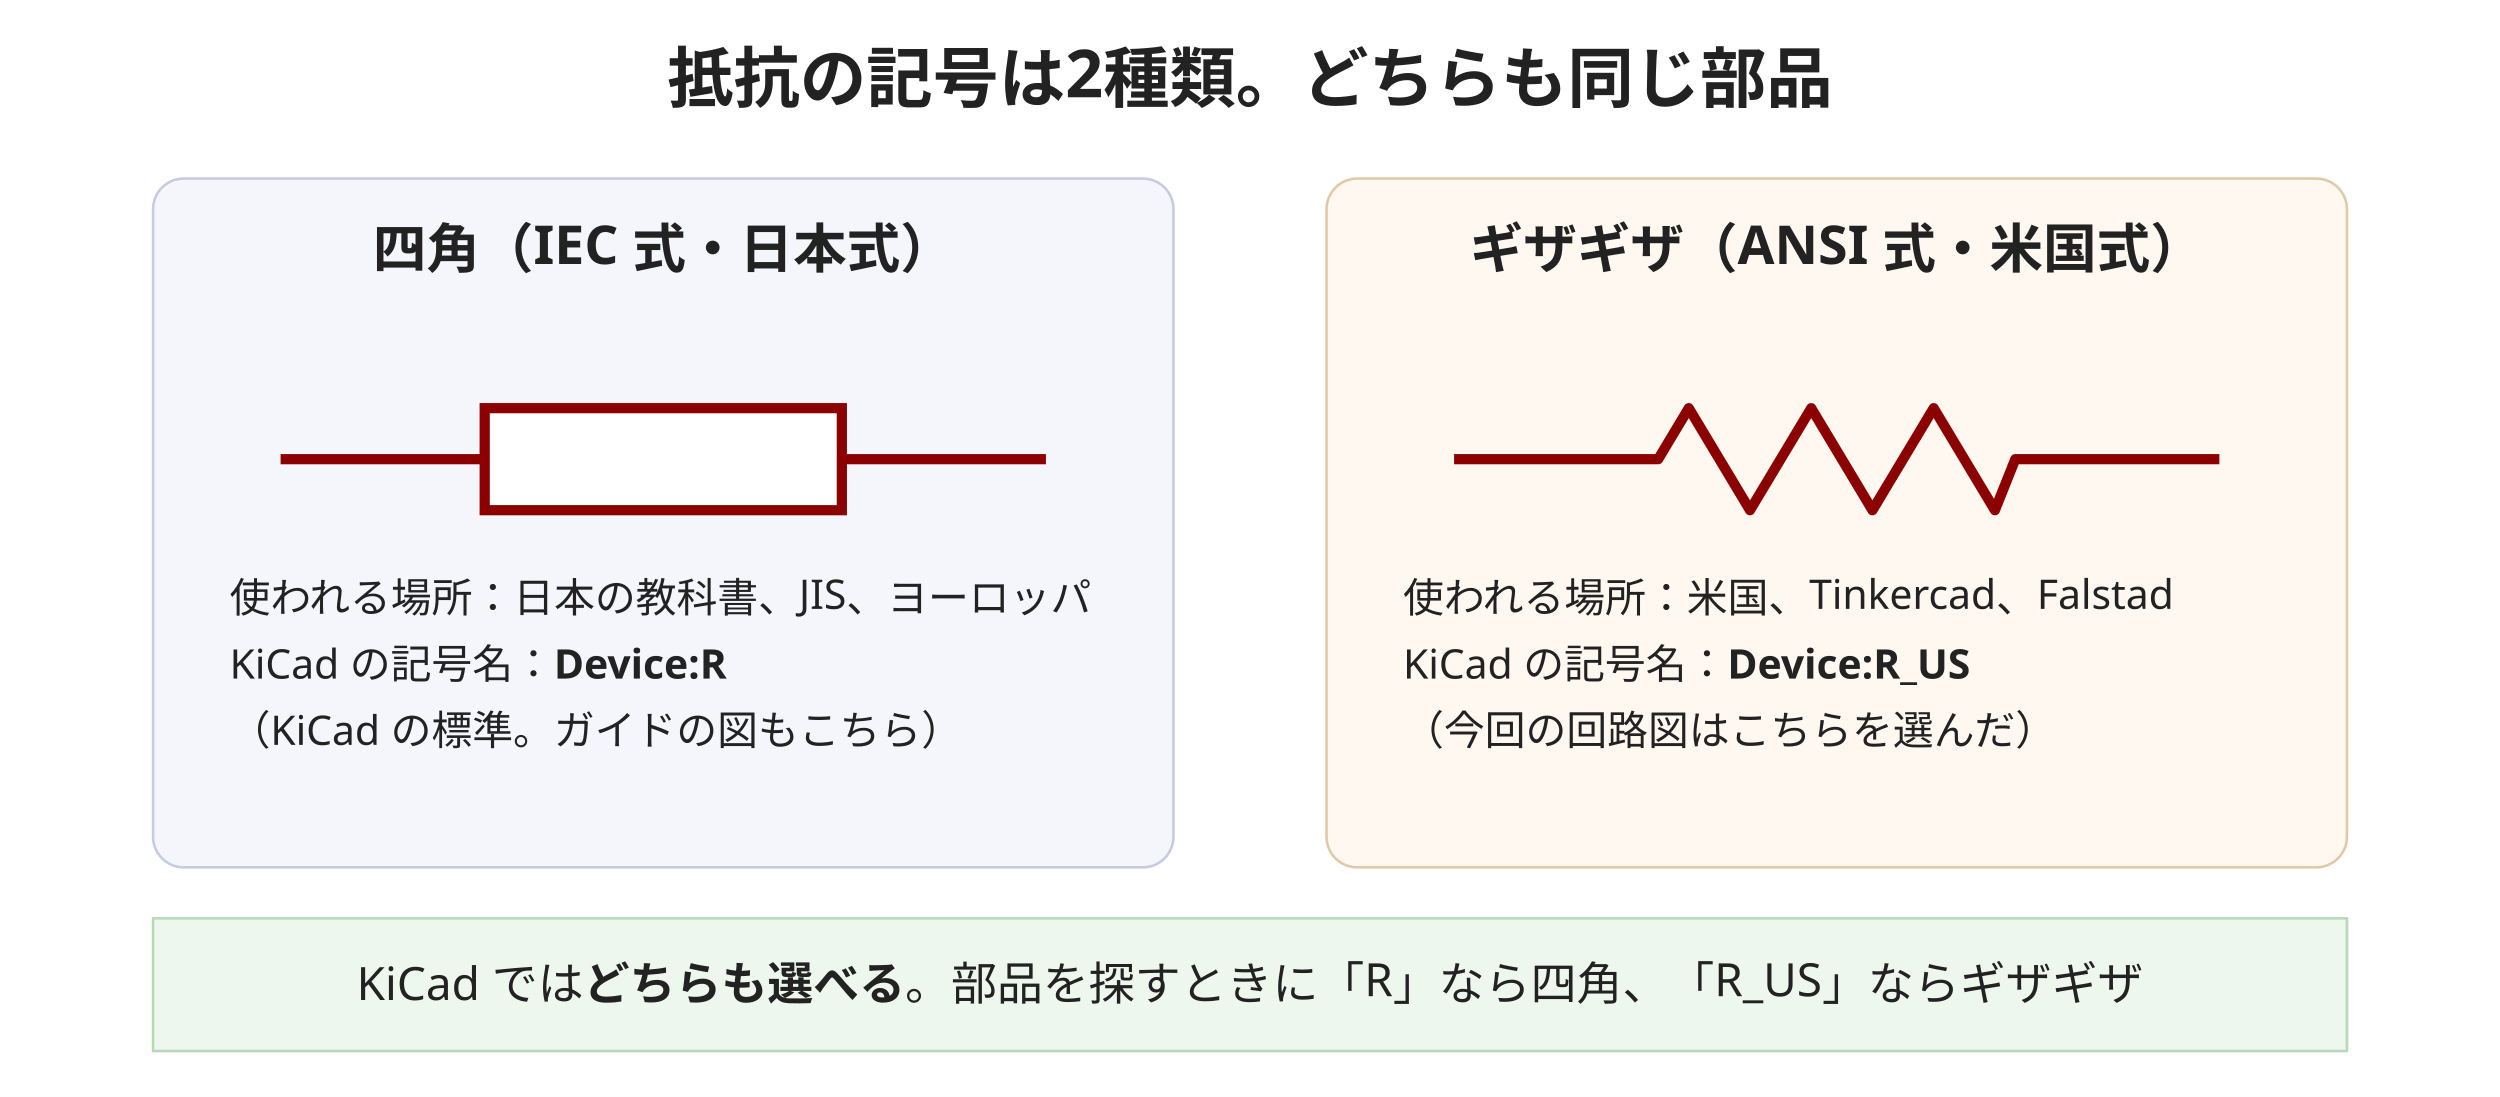
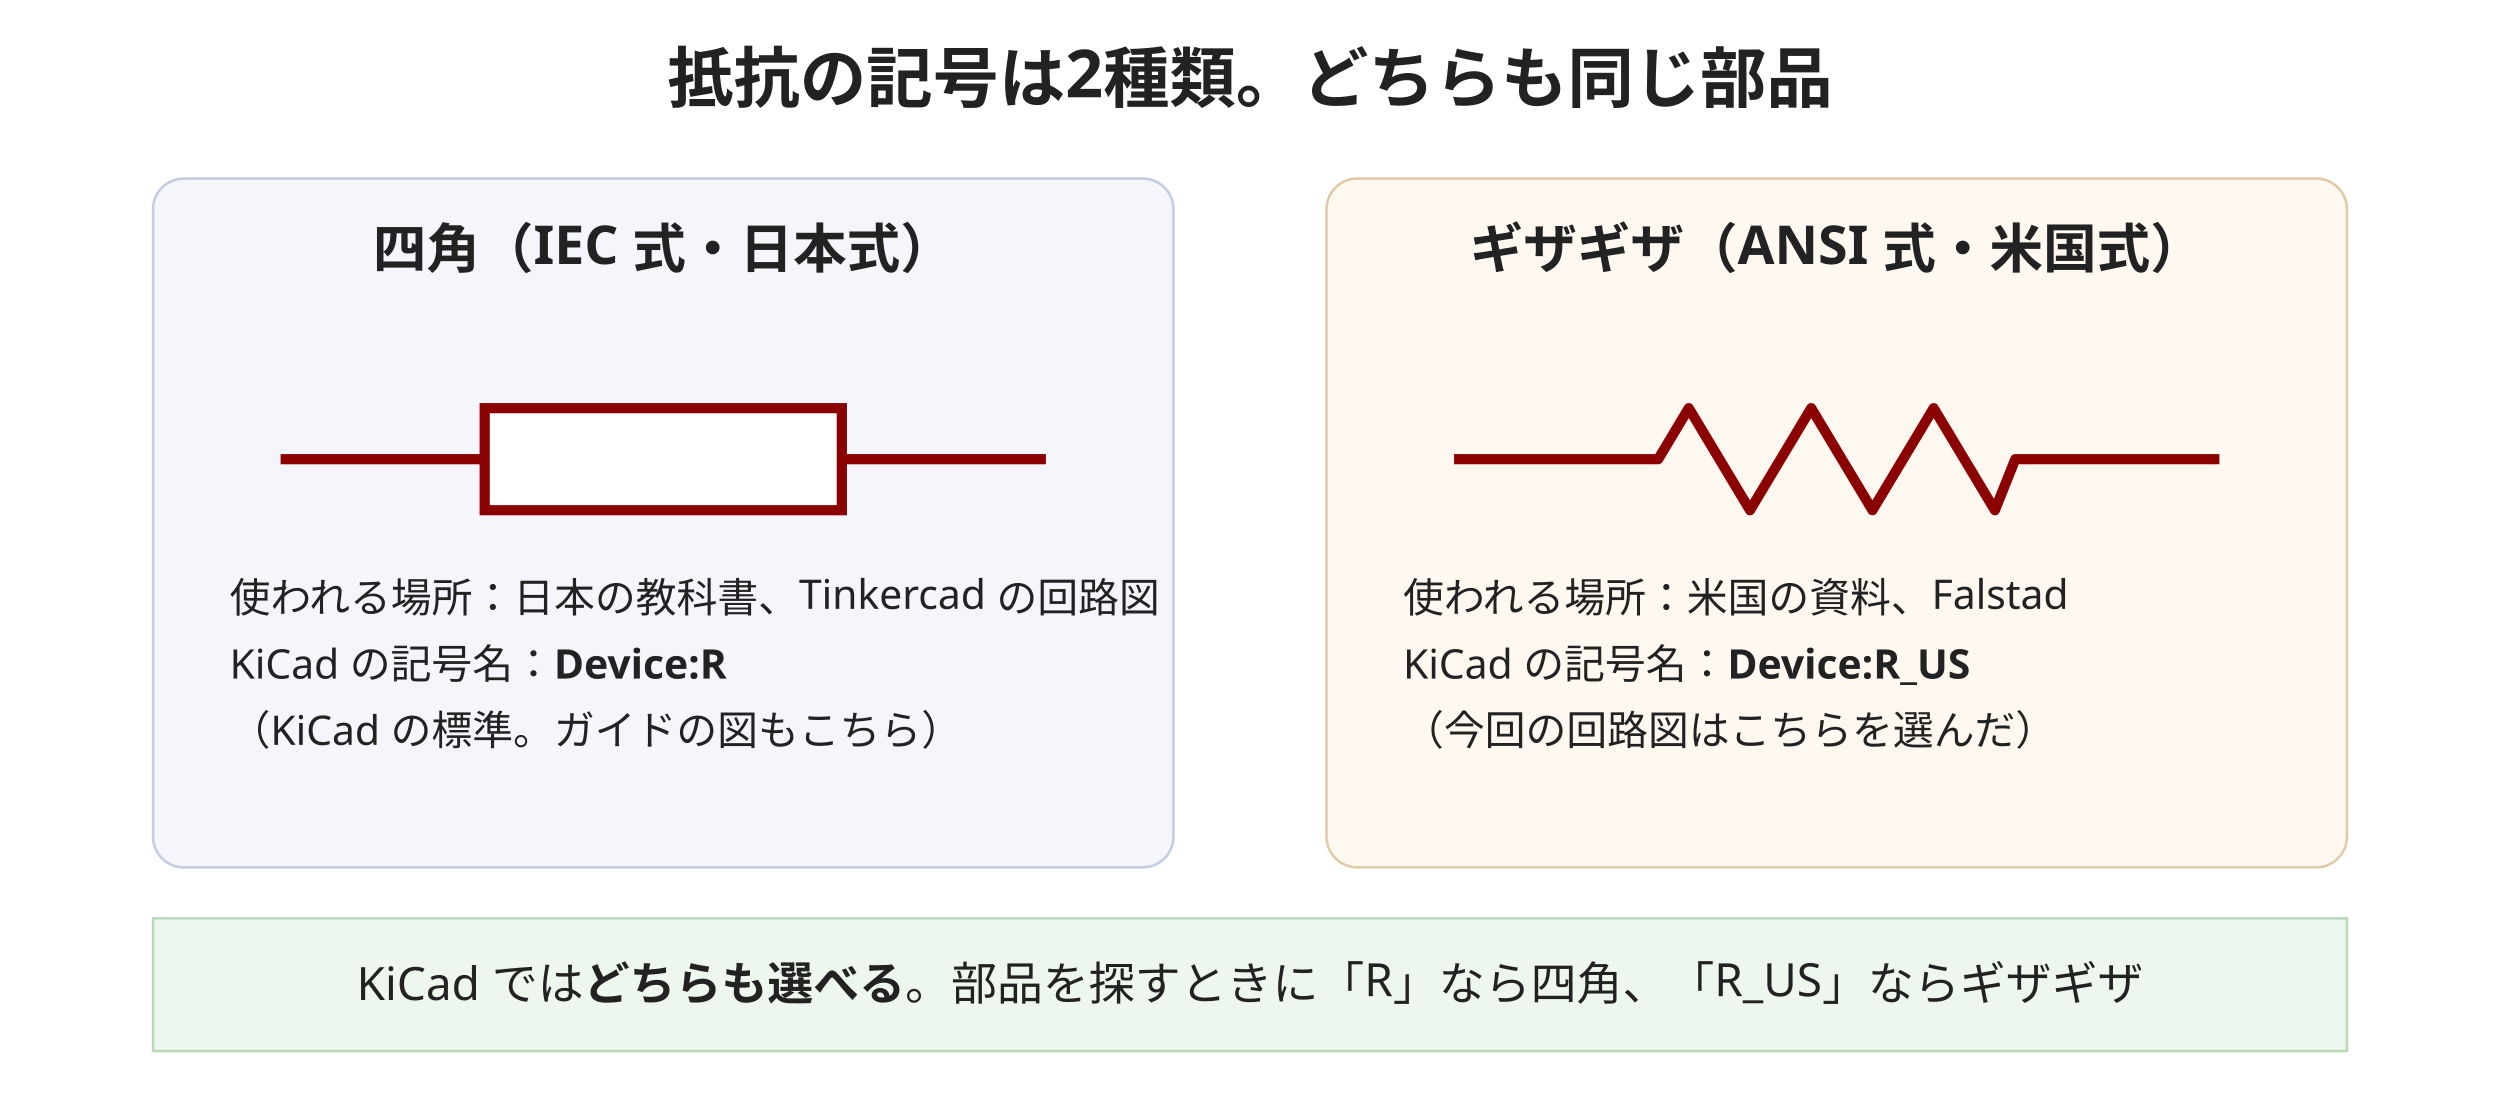
<svg xmlns="http://www.w3.org/2000/svg" viewBox="0 0 980 430" width="980" height="430" font-family="Hiragino Sans, Noto Sans JP, sans-serif">
  <rect width="980" height="430" fill="#ffffff" />
  <text x="490" y="40" font-size="26" font-weight="bold" text-anchor="middle" fill="#222">抵抗の記号は2種類。どちらも同じ部品</text>
  <rect x="60" y="70" width="400" height="270" rx="12" fill="#f4f6fb" stroke="#c5cbe0" />
  <text x="260" y="105" font-size="21" font-weight="bold" text-anchor="middle" fill="#222">四角（IEC 式・日本式）</text>
  <g stroke="#8b0000" stroke-width="4" fill="none">
    <line x1="110" y1="180" x2="190" y2="180" />
    <rect x="190" y="160" width="140" height="40" fill="#fff" />
    <line x1="330" y1="180" x2="410" y2="180" />
  </g>
  <g font-size="16" fill="#222">
-     <text x="90" y="240">使われる場所：日本の教科書、JIS、ヨーロッパ</text>
+     <text x="90" y="240">使われる場所：日本の教科書、Tinkercad の回路図</text>
    <text x="90" y="266">KiCad の記号名：<tspan font-weight="bold">Device:R</tspan>
    </text>
    <text x="90" y="292">（KiCad の標準。ガイドの図もこちら）</text>
  </g>
  <rect x="520" y="70" width="400" height="270" rx="12" fill="#fff8f0" stroke="#e0c9a6" />
  <text x="720" y="105" font-size="21" font-weight="bold" text-anchor="middle" fill="#222">ギザギザ（ANSI 式・米国式）</text>
  <polyline points="570,180 650,180 662,160 686,200 710,160 734,200 758,160 782,200 790,180 870,180" stroke="#8b0000" stroke-width="4" fill="none" stroke-linejoin="round" />
  <g font-size="16" fill="#222">
-     <text x="550" y="240">使われる場所：米国、Tinkercad、Falstad</text>
+     <text x="550" y="240">使われる場所：米国の資料、Falstad</text>
    <text x="550" y="266">KiCad の記号名：<tspan font-weight="bold">Device:R_US</tspan>
    </text>
    <text x="550" y="292">（今回の回路図はこちらを選んだ）</text>
  </g>
  <rect x="60" y="360" width="860" height="52" fill="#eef7ee" stroke="#b9d8b9" />
  <text x="490" y="392" font-size="18" text-anchor="middle" fill="#222">KiCad では<tspan font-weight="bold">どちらも選べる</tspan>。部品を探すときに「R」なら四角、「R_US」ならギザギザ</text>
</svg>
